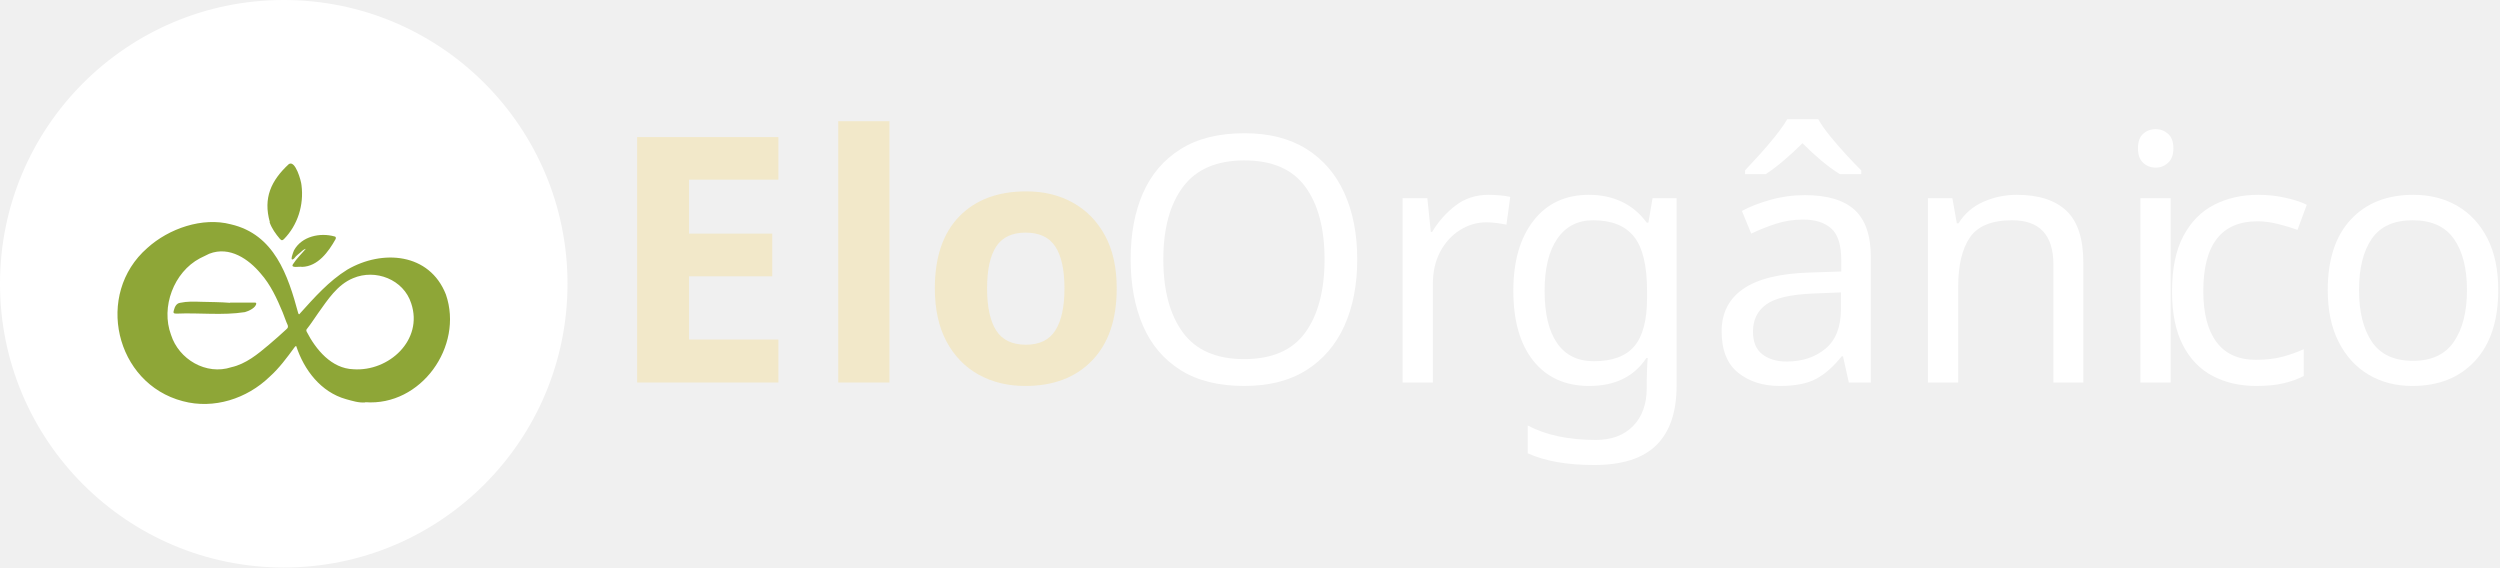
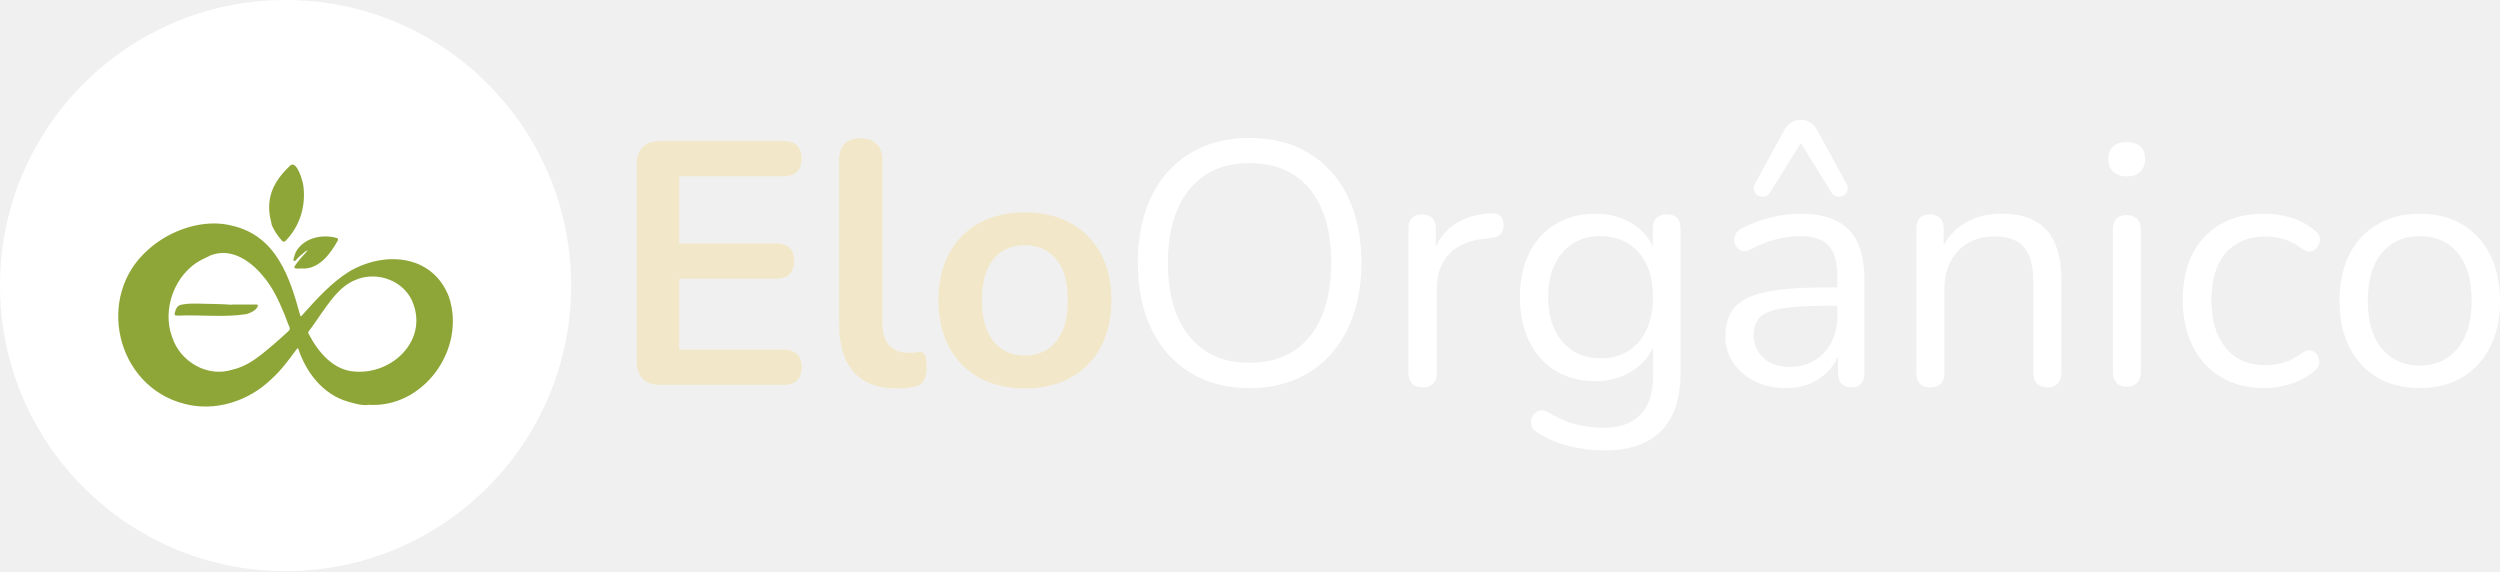
- <svg xmlns="http://www.w3.org/2000/svg" id="Camada_2" viewBox="0 0 610.83 138.66">
+ <svg xmlns="http://www.w3.org/2000/svg" id="Camada_2" viewBox="0 0 606.96 138.66">
  <g id="EXPORT">
    <g id="logo-horizontal-positive">
      <g id="Logo">
        <circle id="shape" cx="69.33" cy="69.33" r="69.33" fill="#fff" />
        <path id="logo" d="M108.95,71.96c-4-10.2-15.55-11.06-24.09-6.08-4.49,2.77-8.05,6.82-11.55,10.69-.12.25-.31.31-.43,0-2.52-9.34-5.84-19.3-16.47-21.76-6.95-1.84-15.18,1.04-20.41,5.78-12.91,11.25-7.87,33.13,8.67,37.43,7.56,2.03,15.67-.61,21.2-5.96,2.34-2.09,4.24-4.67,6.08-7.19.12-.12.18-.31.43-.31,1.91,5.84,6.02,11.25,12.17,12.97,1.6.43,3.01.92,4.73.8l-.06-.06c13.64,1.04,24.09-13.64,19.73-26.31ZM70.05,80.38c-1.41,1.29-2.83,2.58-4.3,3.81-2.77,2.34-5.65,4.73-9.22,5.53-6.15,2.03-12.85-1.91-14.75-7.93-2.52-6.76.68-15.3,7.07-18.68l2.27-1.11c5.04-1.97,9.71,1.41,12.54,4.79,2.46,2.77,4,6.15,5.41,9.53.43,1.04.74,2.09,1.23,3.13.12.37.06.68-.25.92ZM86.34,90.22c-5.35-.18-9.16-4.79-11.43-9.22-.12-.31-.06-.49.12-.68.98-1.23,1.78-2.52,2.7-3.81,2.34-3.26,4.67-6.95,8.54-8.54,5.47-2.34,12.35.31,14.2,6.15,3.01,8.97-5.47,16.72-14.14,16.1ZM65.93,54.26c-1.66-5.9.31-10.14,4.61-14.14,1.6-1.17,3.07,4.12,3.13,5.16.61,4.79-.92,9.71-4.3,13.15-.43.37-.55.37-.98-.06-1.04-1.23-1.97-2.52-2.52-4.06l.06-.06ZM81.73,57.77c.31,0,.43.37.25.68-1.72,3.07-4.3,6.64-8.17,6.76-.55-.18-2.95.43-2.21-.68.92-1.41,2.03-2.46,3.13-3.75-.37.12-.61.25-.8.43-.68.68-1.54,1.17-2.09,1.97-1.23.98-.18-1.6,0-2.03,1.91-3.44,6.39-4.36,9.9-3.38ZM62.61,74.11c0,1.04-1.84,1.91-2.77,2.15-5.47.86-11.12.12-16.72.37-.74,0-.86-.18-.61-.92.18-.74.61-1.6,1.48-1.72,1.72-.37,3.44-.31,5.1-.25,2.4.06,4.73.06,7.13.25v-.06h5.78c.25,0,.49-.06.61.18Z" fill="#8ea637" />
      </g>
      <g id="EloOrganico" isolation="isolate">
-         <text transform="translate(271.13 93.46)" fill="#fff" font-family="Nunito-Regular, Nunito" font-size="84">
-           <tspan x="0" y="0">O</tspan>
-           <tspan x="64.43" y="0" letter-spacing="0em">r</tspan>
-           <tspan x="94" y="0">gâni</tspan>
-           <tspan x="254.94" y="0" letter-spacing="0em">c</tspan>
-           <tspan x="292.99" y="0">o</tspan>
-         </text>
-         <text transform="translate(148.11 93.46)" fill="#f2e8c9" font-family="Nunito-Bold, Nunito" font-size="84" font-weight="700">
-           <tspan x="0" y="0">E</tspan>
-           <tspan x="50.15" y="0" letter-spacing="0em">l</tspan>
-           <tspan x="76.52" y="0">o</tspan>
-         </text>
+         <path d="M303.3,94.22c-5.49,0-10.26-1.25-14.32-3.74-4.06-2.49-7.2-6.01-9.41-10.54-2.21-4.54-3.32-9.91-3.32-16.13,0-4.7.63-8.92,1.89-12.64,1.26-3.72,3.07-6.89,5.42-9.49,2.35-2.6,5.19-4.62,8.53-6.05,3.33-1.43,7.07-2.14,11.21-2.14,5.6,0,10.43,1.23,14.49,3.7,4.06,2.46,7.2,5.95,9.41,10.46,2.21,4.51,3.32,9.87,3.32,16.09,0,4.7-.64,8.93-1.93,12.68-1.29,3.75-3.11,6.94-5.46,9.58-2.35,2.63-5.2,4.66-8.53,6.09-3.33,1.43-7.1,2.14-11.3,2.14ZM303.3,88.08c4.25,0,7.85-.95,10.79-2.86,2.94-1.9,5.19-4.68,6.76-8.32,1.57-3.64,2.35-8.01,2.35-13.1,0-7.67-1.72-13.62-5.17-17.85-3.44-4.23-8.36-6.34-14.74-6.34-4.14,0-7.69.95-10.63,2.86-2.94,1.9-5.19,4.66-6.76,8.27-1.57,3.61-2.35,7.97-2.35,13.06,0,7.62,1.74,13.57,5.21,17.85,3.47,4.28,8.32,6.43,14.53,6.43Z" fill="#fff" />
+         <path d="M345.39,94.05c-1.12,0-1.97-.31-2.56-.92s-.88-1.48-.88-2.6v-35.03c0-1.12.28-1.97.84-2.56.56-.59,1.37-.88,2.44-.88s1.89.29,2.48.88c.59.59.88,1.44.88,2.56v6.8h-.84c.9-3.3,2.6-5.85,5.12-7.64,2.52-1.79,5.63-2.74,9.32-2.86.84-.06,1.51.13,2.02.55.5.42.78,1.13.84,2.14.05.95-.17,1.71-.67,2.27-.5.56-1.29.9-2.35,1.01l-1.34.17c-3.81.34-6.73,1.55-8.78,3.65-2.04,2.1-3.07,4.97-3.07,8.61v20.33c0,1.12-.29,1.99-.88,2.6s-1.44.92-2.56.92Z" fill="#fff" />
+         <path d="M389.57,109.34c-2.97,0-5.87-.35-8.69-1.05-2.83-.7-5.39-1.81-7.69-3.32-.67-.39-1.11-.87-1.3-1.43-.2-.56-.24-1.11-.13-1.64.11-.53.36-1.01.76-1.43s.85-.69,1.39-.8c.53-.11,1.08-.03,1.64.25,2.46,1.51,4.82,2.55,7.06,3.11,2.24.56,4.45.84,6.64.84,3.98,0,6.98-1.06,9.03-3.19,2.04-2.13,3.07-5.21,3.07-9.24v-9.49h.84c-.84,3.25-2.62,5.82-5.33,7.73-2.72,1.9-5.89,2.86-9.53,2.86s-7-.85-9.74-2.56c-2.74-1.71-4.86-4.1-6.34-7.18-1.48-3.08-2.23-6.64-2.23-10.67,0-3.02.42-5.78,1.26-8.27.84-2.49,2.06-4.62,3.65-6.38,1.6-1.76,3.53-3.14,5.8-4.12,2.27-.98,4.8-1.47,7.6-1.47,3.7,0,6.89.94,9.58,2.81,2.69,1.88,4.42,4.41,5.21,7.6l-.84,1.01v-7.81c0-1.12.29-1.97.88-2.56.59-.59,1.41-.88,2.48-.88,1.12,0,1.96.29,2.52.88.56.59.84,1.44.84,2.56v35.03c0,6.22-1.55,10.91-4.66,14.07-3.11,3.16-7.69,4.75-13.73,4.75ZM388.56,86.99c2.63,0,4.9-.6,6.8-1.81,1.9-1.2,3.37-2.93,4.41-5.17,1.04-2.24,1.55-4.87,1.55-7.9,0-4.54-1.15-8.13-3.44-10.79-2.3-2.66-5.4-3.99-9.32-3.99-2.58,0-4.82.6-6.72,1.81-1.9,1.21-3.37,2.91-4.41,5.12-1.04,2.21-1.55,4.83-1.55,7.85,0,4.54,1.15,8.15,3.44,10.84,2.29,2.69,5.38,4.03,9.24,4.03Z" fill="#fff" />
+         <path d="M433.59,94.22c-2.8,0-5.31-.55-7.52-1.64-2.21-1.09-3.96-2.59-5.25-4.49-1.29-1.9-1.93-4.03-1.93-6.38,0-3.02.77-5.4,2.31-7.14,1.54-1.74,4.09-2.97,7.64-3.7,3.56-.73,8.41-1.09,14.57-1.09h3.78v4.45h-3.7c-4.54,0-8.11.21-10.71.63-2.6.42-4.42,1.13-5.46,2.14-1.04,1.01-1.55,2.44-1.55,4.28,0,2.3.8,4.17,2.39,5.63,1.6,1.46,3.77,2.18,6.51,2.18,2.24,0,4.21-.53,5.92-1.6,1.71-1.06,3.05-2.52,4.03-4.37.98-1.85,1.47-3.98,1.47-6.38v-9.58c0-3.47-.7-5.98-2.1-7.52-1.4-1.54-3.7-2.31-6.89-2.31-1.96,0-3.92.25-5.88.76-1.96.5-4.03,1.32-6.22,2.44-.79.39-1.46.52-2.02.38-.56-.14-1.01-.43-1.34-.88-.34-.45-.53-.97-.59-1.55-.06-.59.07-1.16.38-1.72.31-.56.8-1.01,1.47-1.34,2.46-1.23,4.9-2.13,7.31-2.69,2.41-.56,4.7-.84,6.89-.84,3.53,0,6.44.58,8.74,1.72,2.3,1.15,4,2.88,5.12,5.21,1.12,2.32,1.68,5.31,1.68,8.95v22.76c0,1.12-.27,1.99-.8,2.6-.53.62-1.3.92-2.31.92-1.06,0-1.88-.31-2.44-.92-.56-.62-.84-1.48-.84-2.6v-6.55h.76c-.45,2.13-1.3,3.95-2.56,5.46-1.26,1.51-2.81,2.69-4.66,3.53-1.85.84-3.92,1.26-6.22,1.26ZM448.29,44.57c.34.67.41,1.27.21,1.81-.2.53-.53.91-1.01,1.13-.48.22-.98.29-1.51.21-.53-.08-.97-.41-1.3-.97l-7.48-12.01-7.48,12.01c-.34.56-.77.88-1.3.97-.53.08-1.04.01-1.51-.21-.48-.22-.81-.6-1.01-1.13-.2-.53-.13-1.13.21-1.81l6.97-12.77c.5-.9,1.09-1.57,1.76-2.02.67-.45,1.46-.67,2.35-.67s1.68.22,2.35.67c.67.45,1.26,1.12,1.76,2.02l6.97,12.77Z" fill="#fff" />
+         <path d="M468.61,94.05c-1.12,0-1.96-.31-2.52-.92-.56-.62-.84-1.48-.84-2.6v-35.03c0-1.12.28-1.97.84-2.56.56-.59,1.37-.88,2.44-.88s1.89.29,2.48.88c.59.59.88,1.44.88,2.56v7.22l-.92-1.01c1.18-3.25,3.09-5.7,5.75-7.35,2.66-1.65,5.73-2.48,9.2-2.48,3.25,0,5.95.59,8.11,1.76,2.16,1.18,3.77,2.95,4.83,5.33,1.06,2.38,1.6,5.39,1.6,9.03v22.51c0,1.12-.29,1.99-.88,2.6s-1.42.92-2.48.92c-1.12,0-1.97-.31-2.56-.92s-.88-1.48-.88-2.6v-22.09c0-3.81-.74-6.59-2.23-8.36-1.48-1.76-3.85-2.65-7.1-2.65-3.75,0-6.73,1.16-8.95,3.49-2.21,2.32-3.32,5.42-3.32,9.28v20.33c0,2.35-1.15,3.53-3.44,3.53Z" fill="#fff" />
+         <path d="M516.33,42.81c-1.4,0-2.49-.38-3.28-1.13-.78-.76-1.18-1.78-1.18-3.07s.39-2.37,1.18-3.07c.78-.7,1.88-1.05,3.28-1.05s2.56.35,3.32,1.05c.76.7,1.13,1.72,1.13,3.07s-.38,2.31-1.13,3.07c-.76.76-1.86,1.13-3.32,1.13ZM516.33,93.88c-1.12,0-1.96-.32-2.52-.97-.56-.64-.84-1.55-.84-2.73v-34.36c0-1.18.28-2.07.84-2.69.56-.62,1.4-.92,2.52-.92,1.06,0,1.9.31,2.52.92.62.62.92,1.51.92,2.69v34.36c0,1.18-.29,2.09-.88,2.73s-1.44.97-2.56.97Z" fill="#fff" />
+         <path d="M549.76,94.22c-4.09,0-7.62-.9-10.58-2.69-2.97-1.79-5.25-4.3-6.85-7.52-1.6-3.22-2.39-6.96-2.39-11.21,0-3.25.45-6.16,1.34-8.74.9-2.58,2.21-4.77,3.95-6.59,1.74-1.82,3.82-3.21,6.26-4.16,2.44-.95,5.19-1.43,8.27-1.43,2.02,0,4.12.31,6.3.92,2.18.62,4.17,1.68,5.96,3.19.56.39.92.87,1.09,1.43.17.56.17,1.11,0,1.64-.17.53-.45.98-.84,1.34-.39.37-.88.58-1.47.63-.59.06-1.19-.14-1.81-.59-1.46-1.12-2.94-1.9-4.45-2.35-1.51-.45-2.97-.67-4.37-.67-2.18,0-4.09.35-5.71,1.05-1.62.7-3,1.69-4.12,2.98-1.12,1.29-1.97,2.88-2.56,4.79-.59,1.9-.88,4.12-.88,6.64,0,4.87,1.15,8.72,3.44,11.55,2.29,2.83,5.57,4.24,9.83,4.24,1.4,0,2.84-.22,4.33-.67,1.48-.45,2.98-1.23,4.49-2.35.62-.45,1.2-.64,1.76-.59.56.06,1.04.27,1.43.63.39.36.66.83.8,1.39.14.56.13,1.11-.04,1.64-.17.53-.53,1-1.09,1.39-1.79,1.46-3.75,2.51-5.88,3.15-2.13.64-4.2.97-6.22.97Z" fill="#fff" />
+         <path d="M587.47,94.22c-3.98,0-7.42-.87-10.33-2.6-2.91-1.73-5.17-4.19-6.76-7.35-1.6-3.16-2.39-6.9-2.39-11.21,0-3.25.45-6.17,1.34-8.78.9-2.6,2.21-4.83,3.95-6.68,1.74-1.85,3.79-3.26,6.17-4.24,2.38-.98,5.05-1.47,8.02-1.47,3.98,0,7.42.87,10.33,2.6,2.91,1.74,5.17,4.19,6.76,7.35,1.6,3.16,2.39,6.9,2.39,11.21,0,3.25-.45,6.16-1.34,8.74-.9,2.58-2.21,4.8-3.95,6.68-1.74,1.88-3.79,3.3-6.17,4.28-2.38.98-5.05,1.47-8.02,1.47ZM587.47,88.76c2.52,0,4.73-.62,6.64-1.85,1.9-1.23,3.37-3.02,4.41-5.38,1.04-2.35,1.55-5.18,1.55-8.48,0-5.1-1.13-8.99-3.4-11.68-2.27-2.69-5.33-4.03-9.2-4.03-2.58,0-4.8.6-6.68,1.81-1.88,1.21-3.33,2.97-4.37,5.29-1.04,2.32-1.55,5.19-1.55,8.61,0,5.04,1.15,8.92,3.44,11.63,2.29,2.72,5.35,4.07,9.16,4.07Z" fill="#fff" />
+         <path d="M160.29,93.46c-1.85,0-3.26-.49-4.24-1.47-.98-.98-1.47-2.39-1.47-4.24v-47.8c0-1.85.49-3.26,1.47-4.24.98-.98,2.39-1.47,4.24-1.47h29.99c1.4,0,2.48.37,3.23,1.09.76.73,1.13,1.76,1.13,3.11s-.38,2.48-1.13,3.23c-.76.76-1.83,1.13-3.23,1.13h-25.37v16.3h23.52c1.46,0,2.55.36,3.28,1.09.73.73,1.09,1.79,1.09,3.19s-.37,2.46-1.09,3.19c-.73.73-1.82,1.09-3.28,1.09h-23.52v17.22h25.37c1.4,0,2.48.36,3.23,1.09.76.73,1.13,1.79,1.13,3.19s-.38,2.46-1.13,3.19c-.76.73-1.83,1.09-3.23,1.09h-29.99Z" fill="#f2e8c9" />
+         <path d="M217.75,94.3c-4.65,0-8.15-1.33-10.5-3.99-2.35-2.66-3.53-6.57-3.53-11.72v-39.73c0-1.73.45-3.05,1.34-3.95s2.18-1.34,3.86-1.34,2.98.45,3.91,1.34c.92.9,1.39,2.21,1.39,3.95v39.23c0,2.58.55,4.48,1.64,5.71,1.09,1.23,2.65,1.85,4.66,1.85.45,0,.87-.01,1.26-.04.39-.03.78-.07,1.18-.13.78-.11,1.31.1,1.6.63.28.53.42,1.61.42,3.23,0,1.4-.28,2.49-.84,3.28-.56.78-1.48,1.26-2.77,1.43-.56.06-1.15.11-1.76.17-.62.06-1.23.08-1.85.08Z" fill="#f2e8c9" />
+         <path d="M248.83,94.3c-4.26,0-7.95-.87-11.09-2.6-3.14-1.73-5.57-4.21-7.31-7.43-1.74-3.22-2.6-7.01-2.6-11.38,0-3.3.49-6.26,1.47-8.86.98-2.6,2.39-4.84,4.24-6.72,1.85-1.88,4.06-3.3,6.64-4.28,2.58-.98,5.46-1.47,8.65-1.47,4.25,0,7.95.87,11.09,2.6,3.14,1.74,5.57,4.2,7.31,7.39,1.74,3.19,2.6,6.97,2.6,11.34,0,3.31-.49,6.27-1.47,8.9-.98,2.63-2.39,4.89-4.24,6.76-1.85,1.88-4.06,3.31-6.64,4.28-2.58.98-5.46,1.47-8.65,1.47ZM248.83,86.32c2.07,0,3.89-.5,5.46-1.51,1.57-1.01,2.79-2.51,3.65-4.49.87-1.99,1.3-4.47,1.3-7.43,0-4.48-.95-7.83-2.86-10.04-1.9-2.21-4.42-3.32-7.56-3.32-2.07,0-3.89.49-5.46,1.47-1.57.98-2.79,2.46-3.65,4.45-.87,1.99-1.3,4.47-1.3,7.43,0,4.42.95,7.77,2.86,10.04,1.9,2.27,4.42,3.4,7.56,3.4Z" fill="#f2e8c9" />
      </g>
    </g>
  </g>
</svg>
